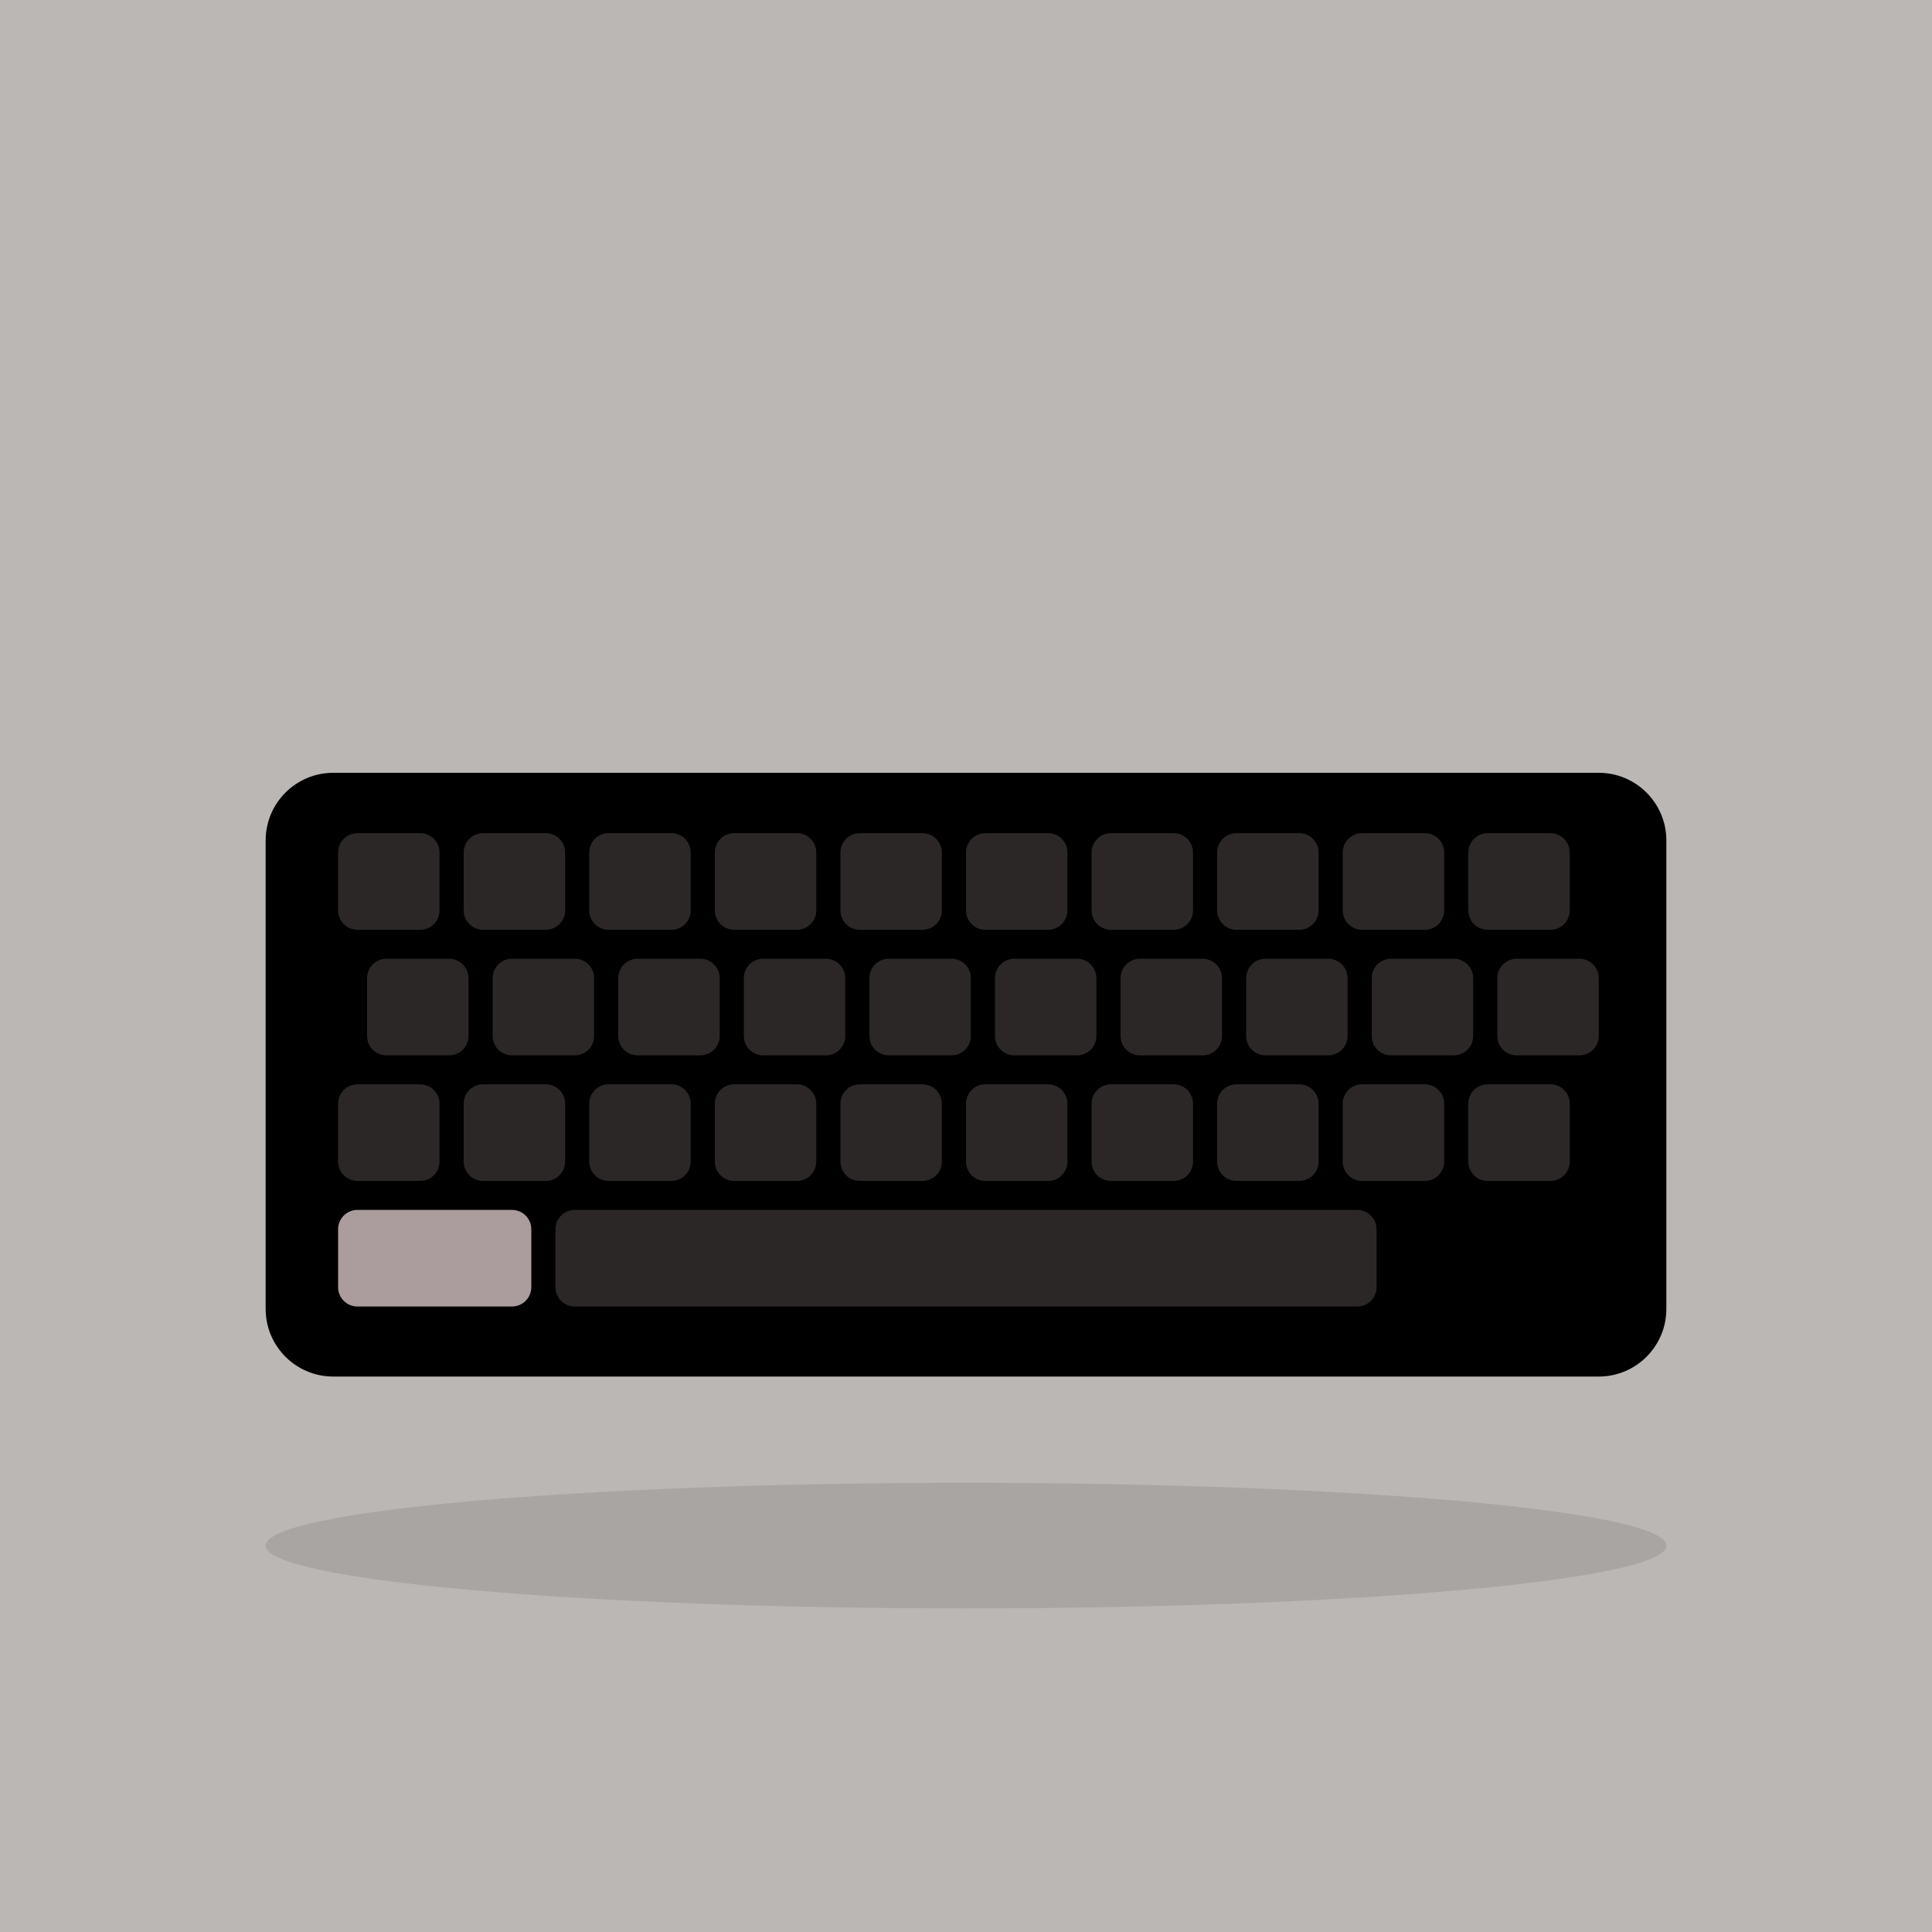
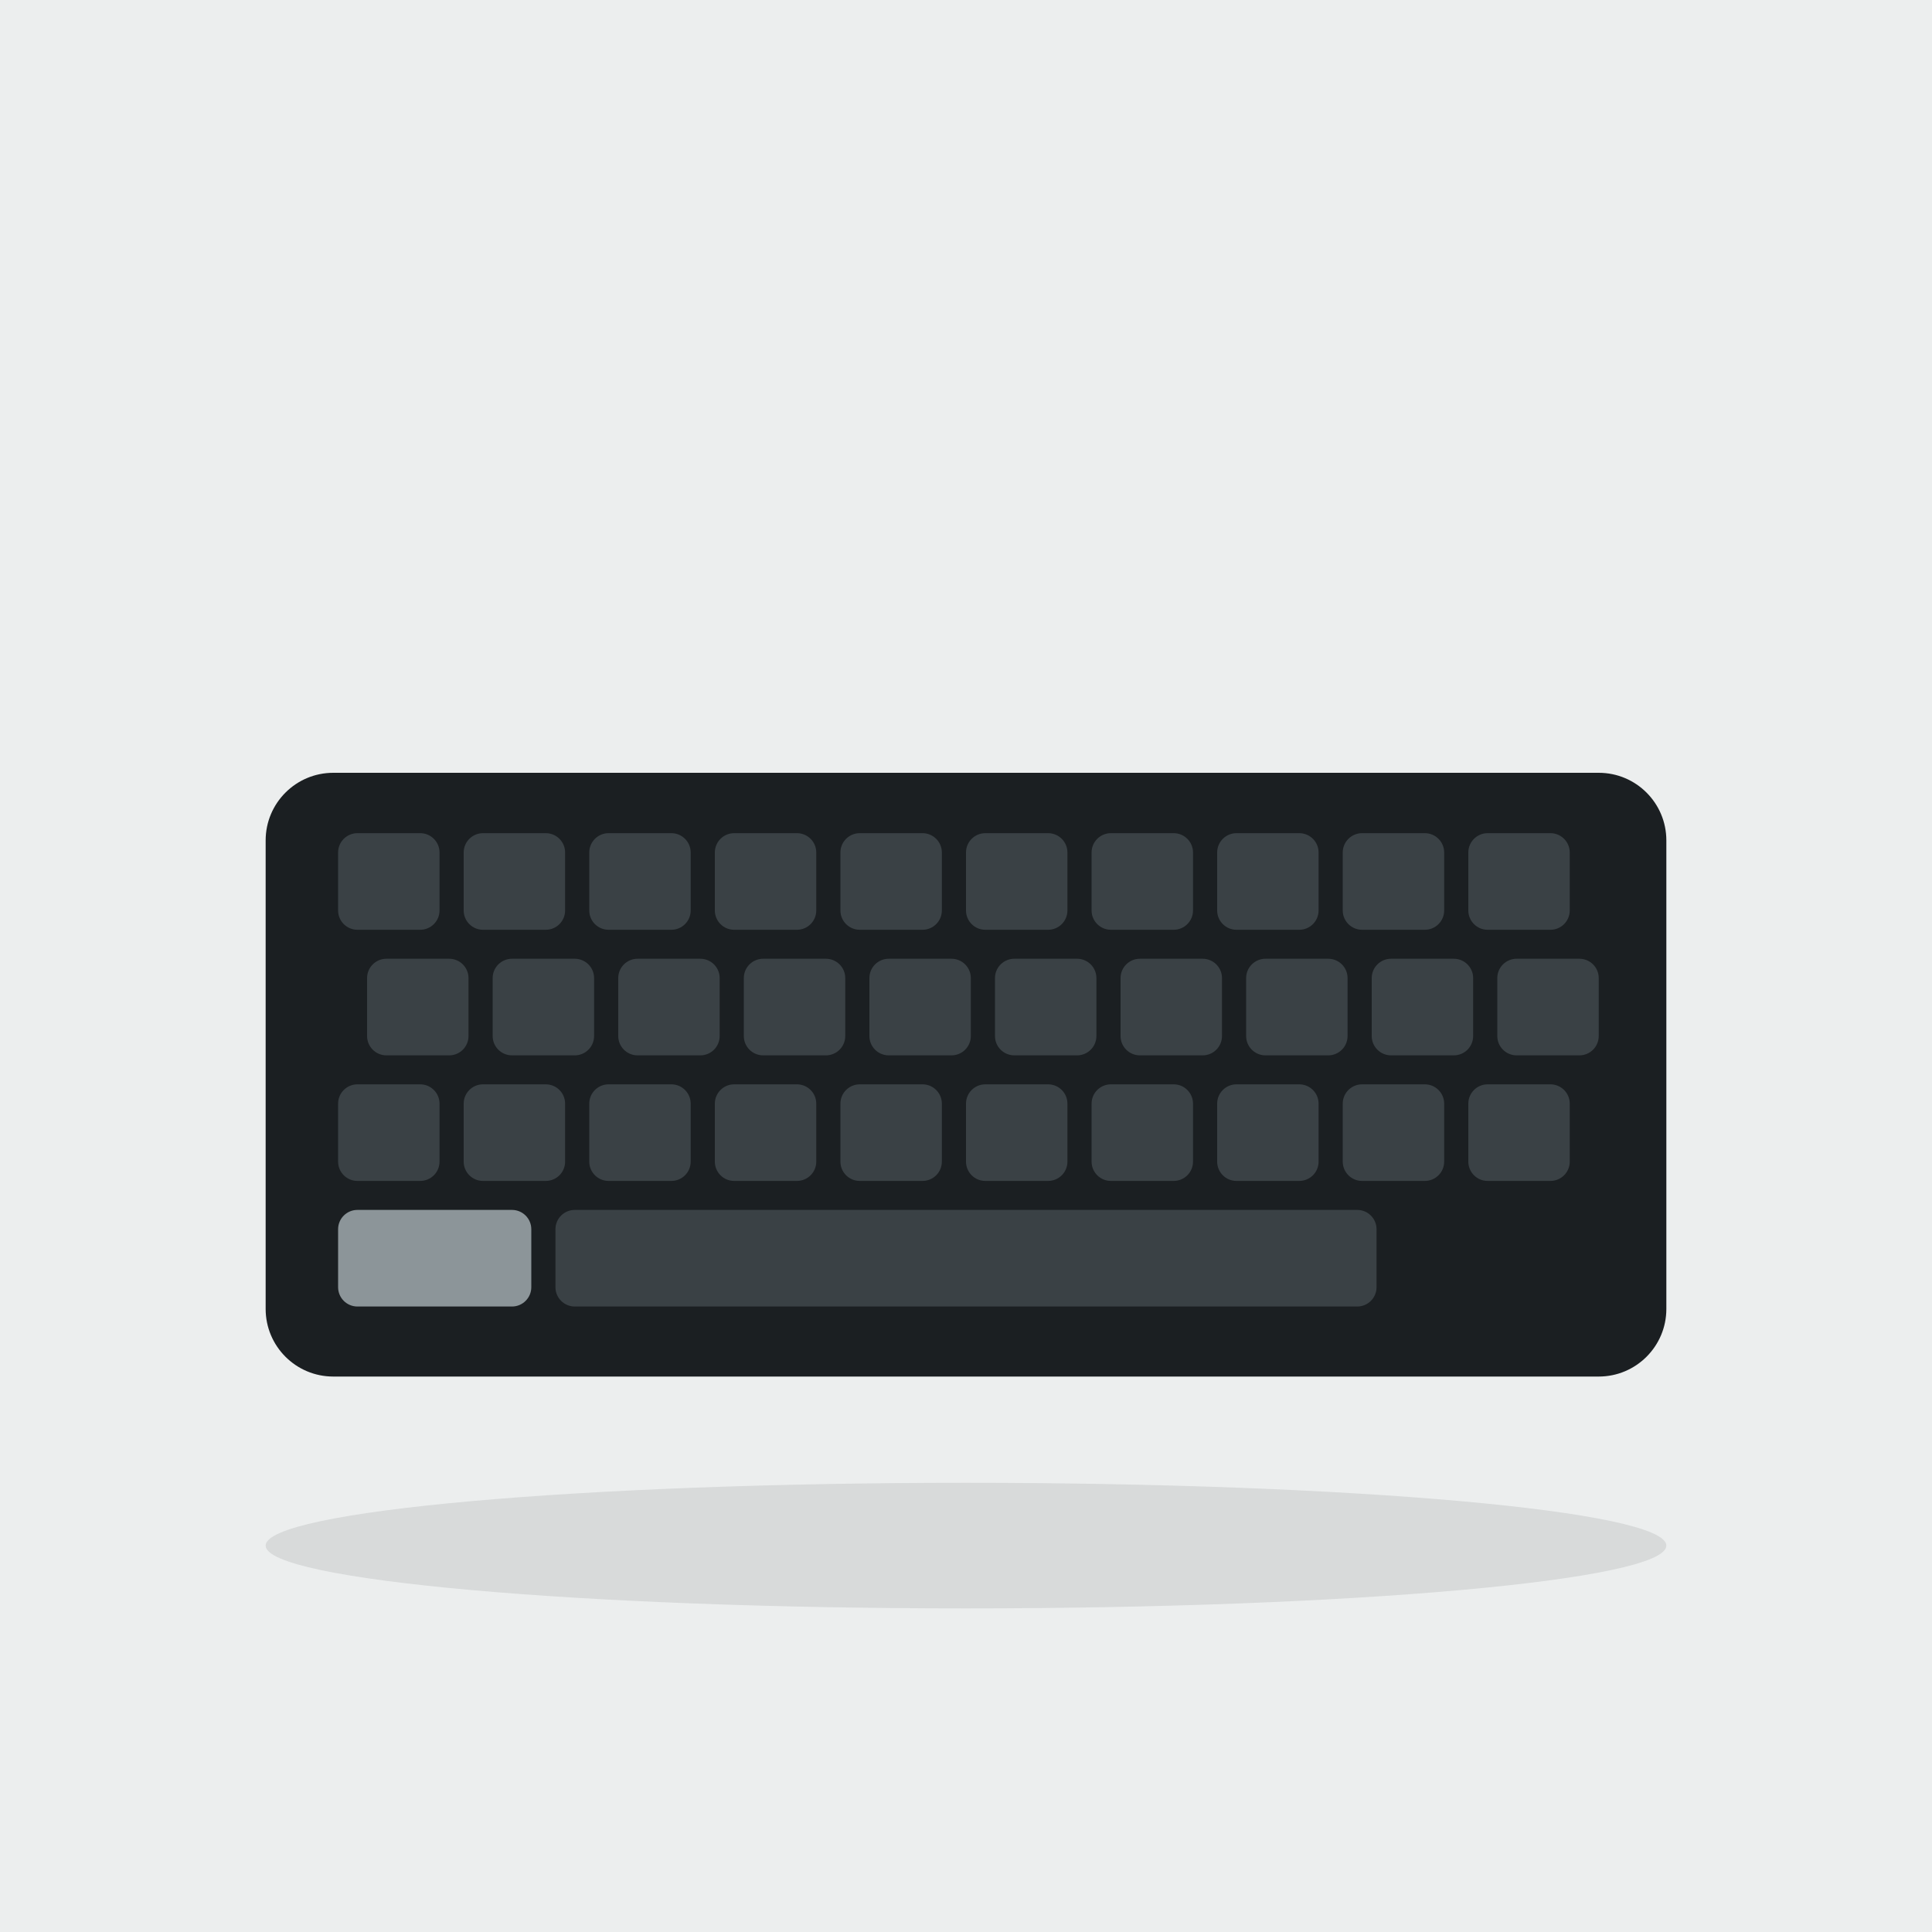
<svg xmlns="http://www.w3.org/2000/svg" viewBox="0 0 800 800" width="800" height="800">
-   <rect width="800" height="800" fill="#BAB7B5" />
-   <ellipse cx="400" cy="640" rx="290" ry="26" fill="#000000" opacity="0.10" />
-   <rect x="110" y="320" width="580" height="250" rx="28" fill="#000000" />
-   <rect x="140" y="345" width="42" height="40" rx="8" fill="#2B2727" />
-   <rect x="192" y="345" width="42" height="40" rx="8" fill="#2B2727" />
-   <rect x="244" y="345" width="42" height="40" rx="8" fill="#2B2727" />
-   <rect x="296" y="345" width="42" height="40" rx="8" fill="#2B2727" />
-   <rect x="348" y="345" width="42" height="40" rx="8" fill="#2B2727" />
-   <rect x="400" y="345" width="42" height="40" rx="8" fill="#2B2727" />
-   <rect x="452" y="345" width="42" height="40" rx="8" fill="#2B2727" />
-   <rect x="504" y="345" width="42" height="40" rx="8" fill="#2B2727" />
-   <rect x="556" y="345" width="42" height="40" rx="8" fill="#2B2727" />
-   <rect x="608" y="345" width="42" height="40" rx="8" fill="#2B2727" />
-   <rect x="152" y="397" width="42" height="40" rx="8" fill="#2B2727" />
-   <rect x="204" y="397" width="42" height="40" rx="8" fill="#2B2727" />
-   <rect x="256" y="397" width="42" height="40" rx="8" fill="#2B2727" />
-   <rect x="308" y="397" width="42" height="40" rx="8" fill="#2B2727" />
-   <rect x="360" y="397" width="42" height="40" rx="8" fill="#2B2727" />
-   <rect x="412" y="397" width="42" height="40" rx="8" fill="#2B2727" />
-   <rect x="464" y="397" width="42" height="40" rx="8" fill="#2B2727" />
-   <rect x="516" y="397" width="42" height="40" rx="8" fill="#2B2727" />
-   <rect x="568" y="397" width="42" height="40" rx="8" fill="#2B2727" />
-   <rect x="620" y="397" width="42" height="40" rx="8" fill="#2B2727" />
-   <rect x="140" y="449" width="42" height="40" rx="8" fill="#2B2727" />
-   <rect x="192" y="449" width="42" height="40" rx="8" fill="#2B2727" />
-   <rect x="244" y="449" width="42" height="40" rx="8" fill="#2B2727" />
-   <rect x="296" y="449" width="42" height="40" rx="8" fill="#2B2727" />
-   <rect x="348" y="449" width="42" height="40" rx="8" fill="#2B2727" />
-   <rect x="400" y="449" width="42" height="40" rx="8" fill="#2B2727" />
-   <rect x="452" y="449" width="42" height="40" rx="8" fill="#2B2727" />
-   <rect x="504" y="449" width="42" height="40" rx="8" fill="#2B2727" />
-   <rect x="556" y="449" width="42" height="40" rx="8" fill="#2B2727" />
-   <rect x="608" y="449" width="42" height="40" rx="8" fill="#2B2727" />
-   <rect x="230" y="501" width="340" height="40" rx="8" fill="#2B2727" />
-   <rect x="140" y="501" width="80" height="40" rx="8" fill="#AB9D9D" />
+   <rect width="800" height="800" fill="#ECEEEE" />
+   <ellipse cx="400" cy="640" rx="290" ry="26" fill="#1B1F22" opacity="0.10" />
+   <rect x="110" y="320" width="580" height="250" rx="28" fill="#1B1F22" />
+   <rect x="140" y="345" width="42" height="40" rx="8" fill="#3A4145" />
+   <rect x="192" y="345" width="42" height="40" rx="8" fill="#3A4145" />
+   <rect x="244" y="345" width="42" height="40" rx="8" fill="#3A4145" />
+   <rect x="296" y="345" width="42" height="40" rx="8" fill="#3A4145" />
+   <rect x="348" y="345" width="42" height="40" rx="8" fill="#3A4145" />
+   <rect x="400" y="345" width="42" height="40" rx="8" fill="#3A4145" />
+   <rect x="452" y="345" width="42" height="40" rx="8" fill="#3A4145" />
+   <rect x="504" y="345" width="42" height="40" rx="8" fill="#3A4145" />
+   <rect x="556" y="345" width="42" height="40" rx="8" fill="#3A4145" />
+   <rect x="608" y="345" width="42" height="40" rx="8" fill="#3A4145" />
+   <rect x="152" y="397" width="42" height="40" rx="8" fill="#3A4145" />
+   <rect x="204" y="397" width="42" height="40" rx="8" fill="#3A4145" />
+   <rect x="256" y="397" width="42" height="40" rx="8" fill="#3A4145" />
+   <rect x="308" y="397" width="42" height="40" rx="8" fill="#3A4145" />
+   <rect x="360" y="397" width="42" height="40" rx="8" fill="#3A4145" />
+   <rect x="412" y="397" width="42" height="40" rx="8" fill="#3A4145" />
+   <rect x="464" y="397" width="42" height="40" rx="8" fill="#3A4145" />
+   <rect x="516" y="397" width="42" height="40" rx="8" fill="#3A4145" />
+   <rect x="568" y="397" width="42" height="40" rx="8" fill="#3A4145" />
+   <rect x="620" y="397" width="42" height="40" rx="8" fill="#3A4145" />
+   <rect x="140" y="449" width="42" height="40" rx="8" fill="#3A4145" />
+   <rect x="192" y="449" width="42" height="40" rx="8" fill="#3A4145" />
+   <rect x="244" y="449" width="42" height="40" rx="8" fill="#3A4145" />
+   <rect x="296" y="449" width="42" height="40" rx="8" fill="#3A4145" />
+   <rect x="348" y="449" width="42" height="40" rx="8" fill="#3A4145" />
+   <rect x="400" y="449" width="42" height="40" rx="8" fill="#3A4145" />
+   <rect x="452" y="449" width="42" height="40" rx="8" fill="#3A4145" />
+   <rect x="504" y="449" width="42" height="40" rx="8" fill="#3A4145" />
+   <rect x="556" y="449" width="42" height="40" rx="8" fill="#3A4145" />
+   <rect x="608" y="449" width="42" height="40" rx="8" fill="#3A4145" />
+   <rect x="230" y="501" width="340" height="40" rx="8" fill="#3A4145" />
+   <rect x="140" y="501" width="80" height="40" rx="8" fill="#8C9599" />
</svg>
